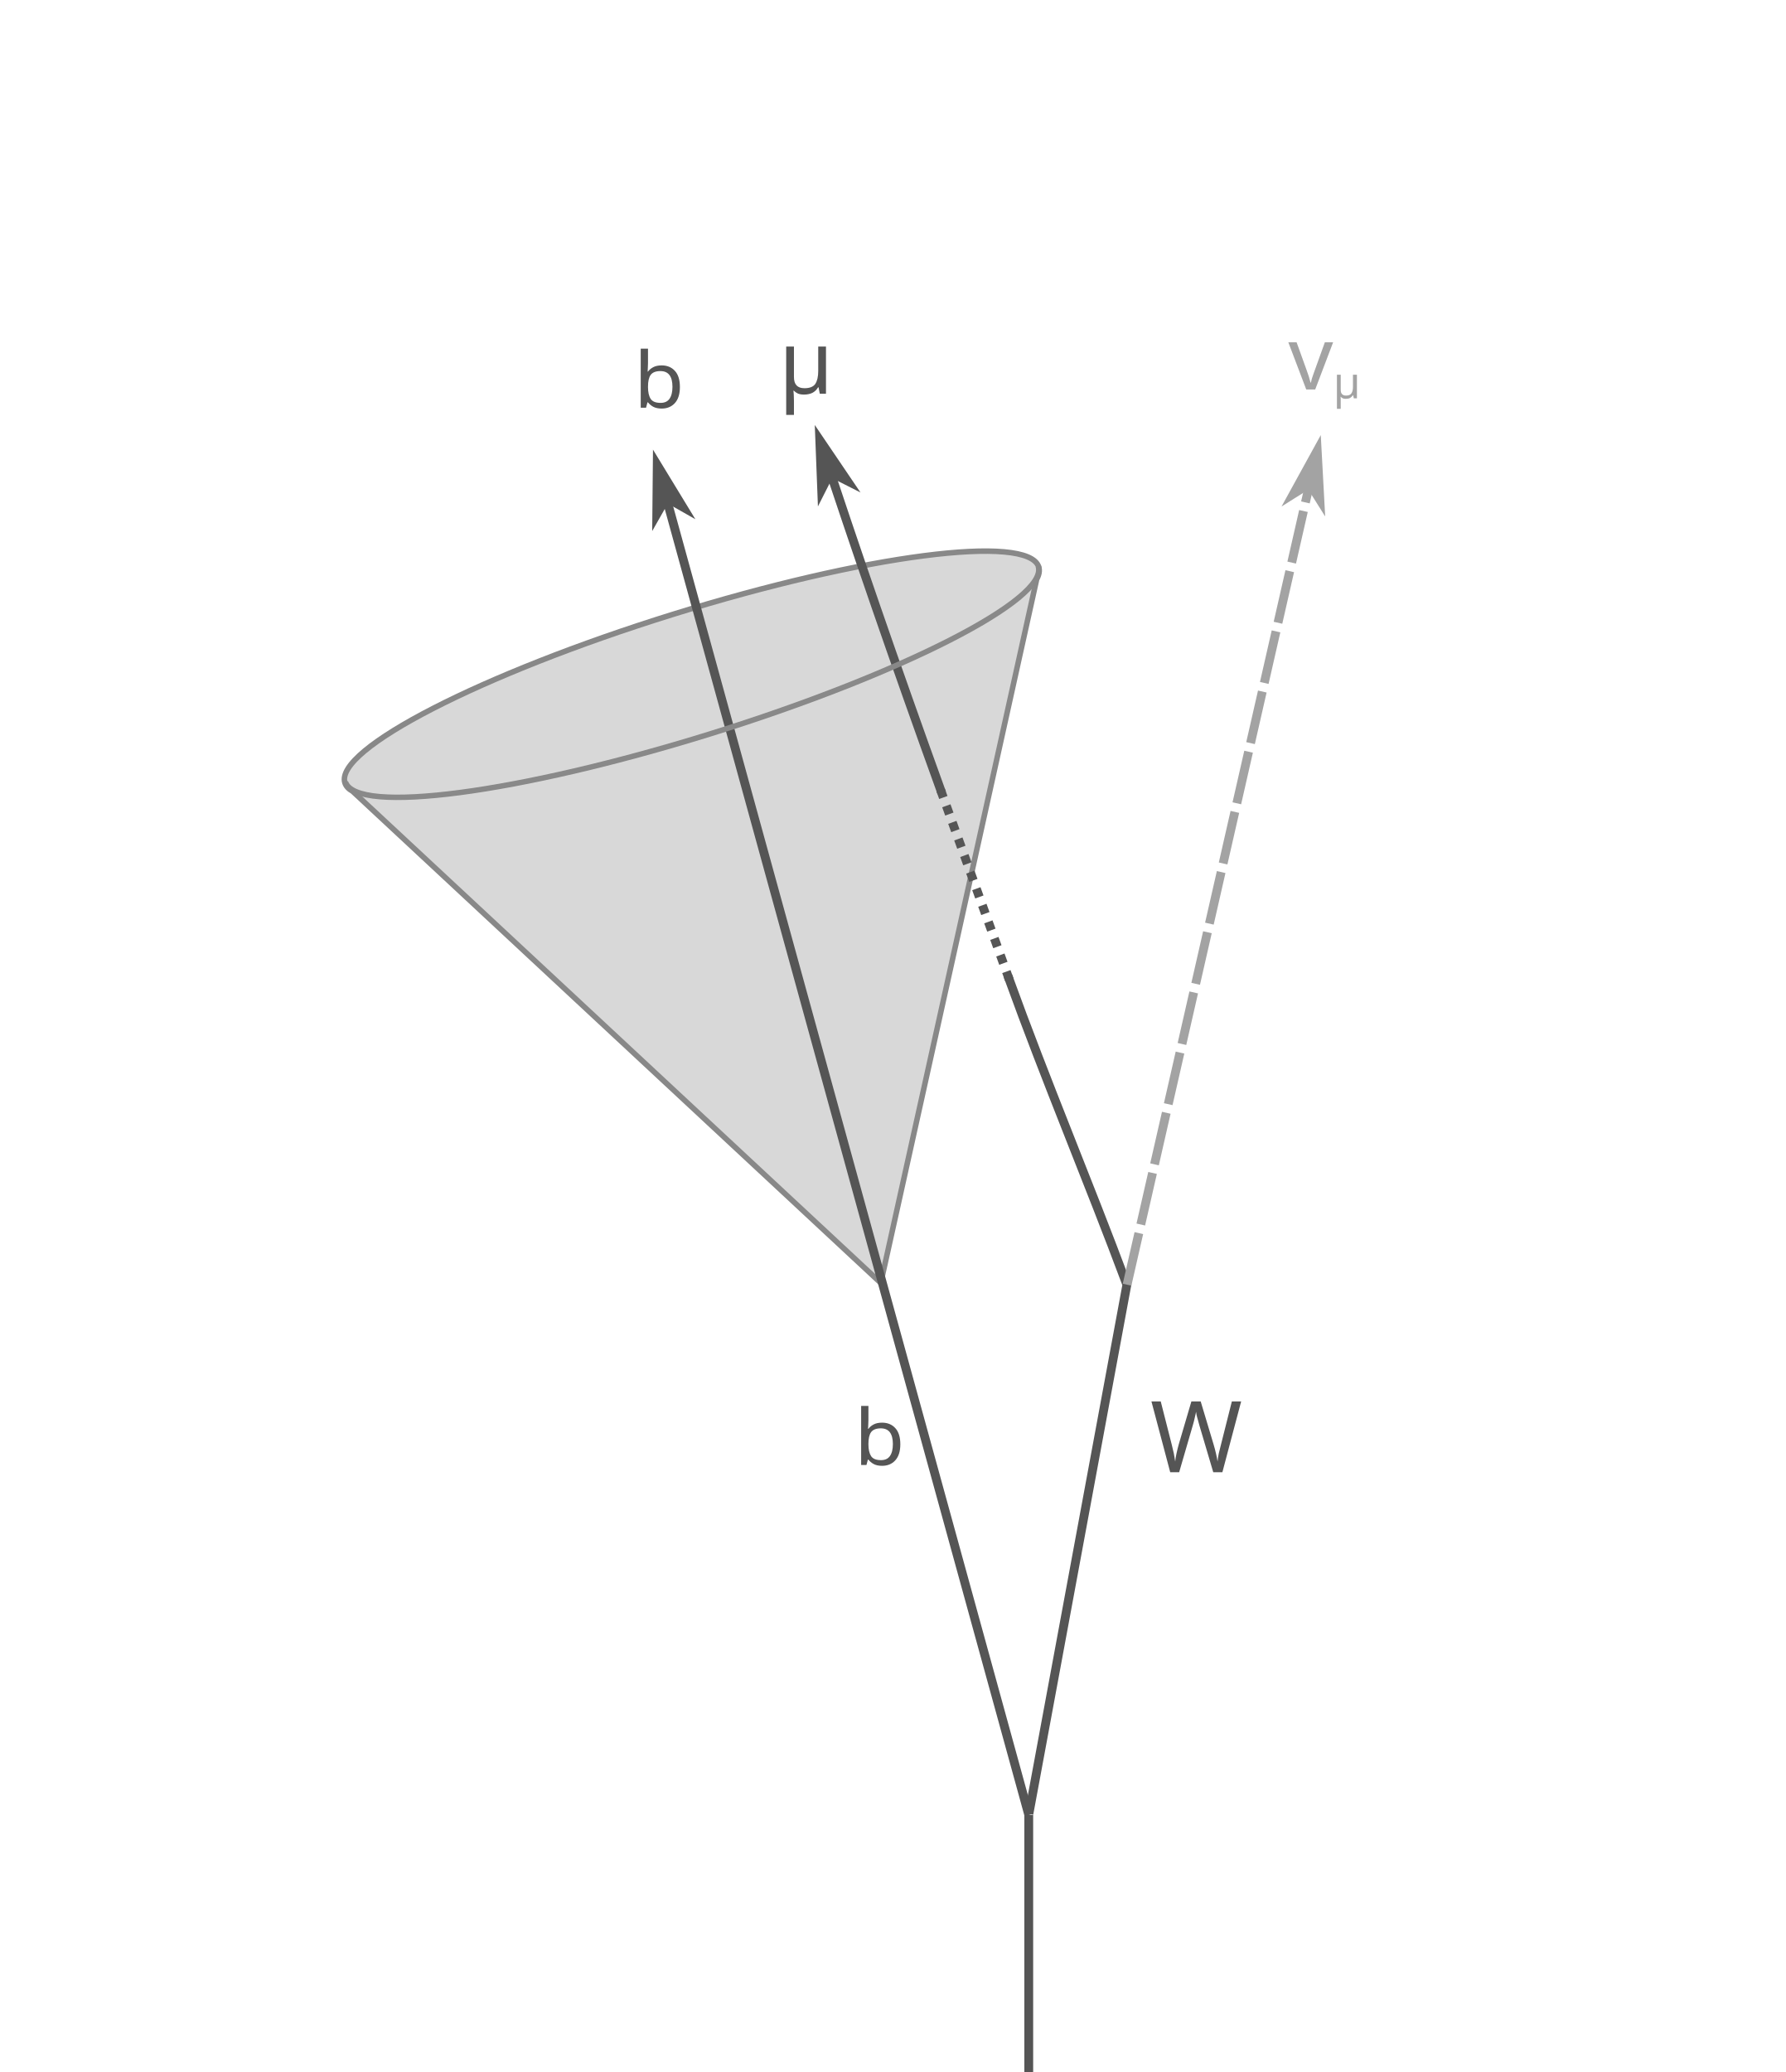
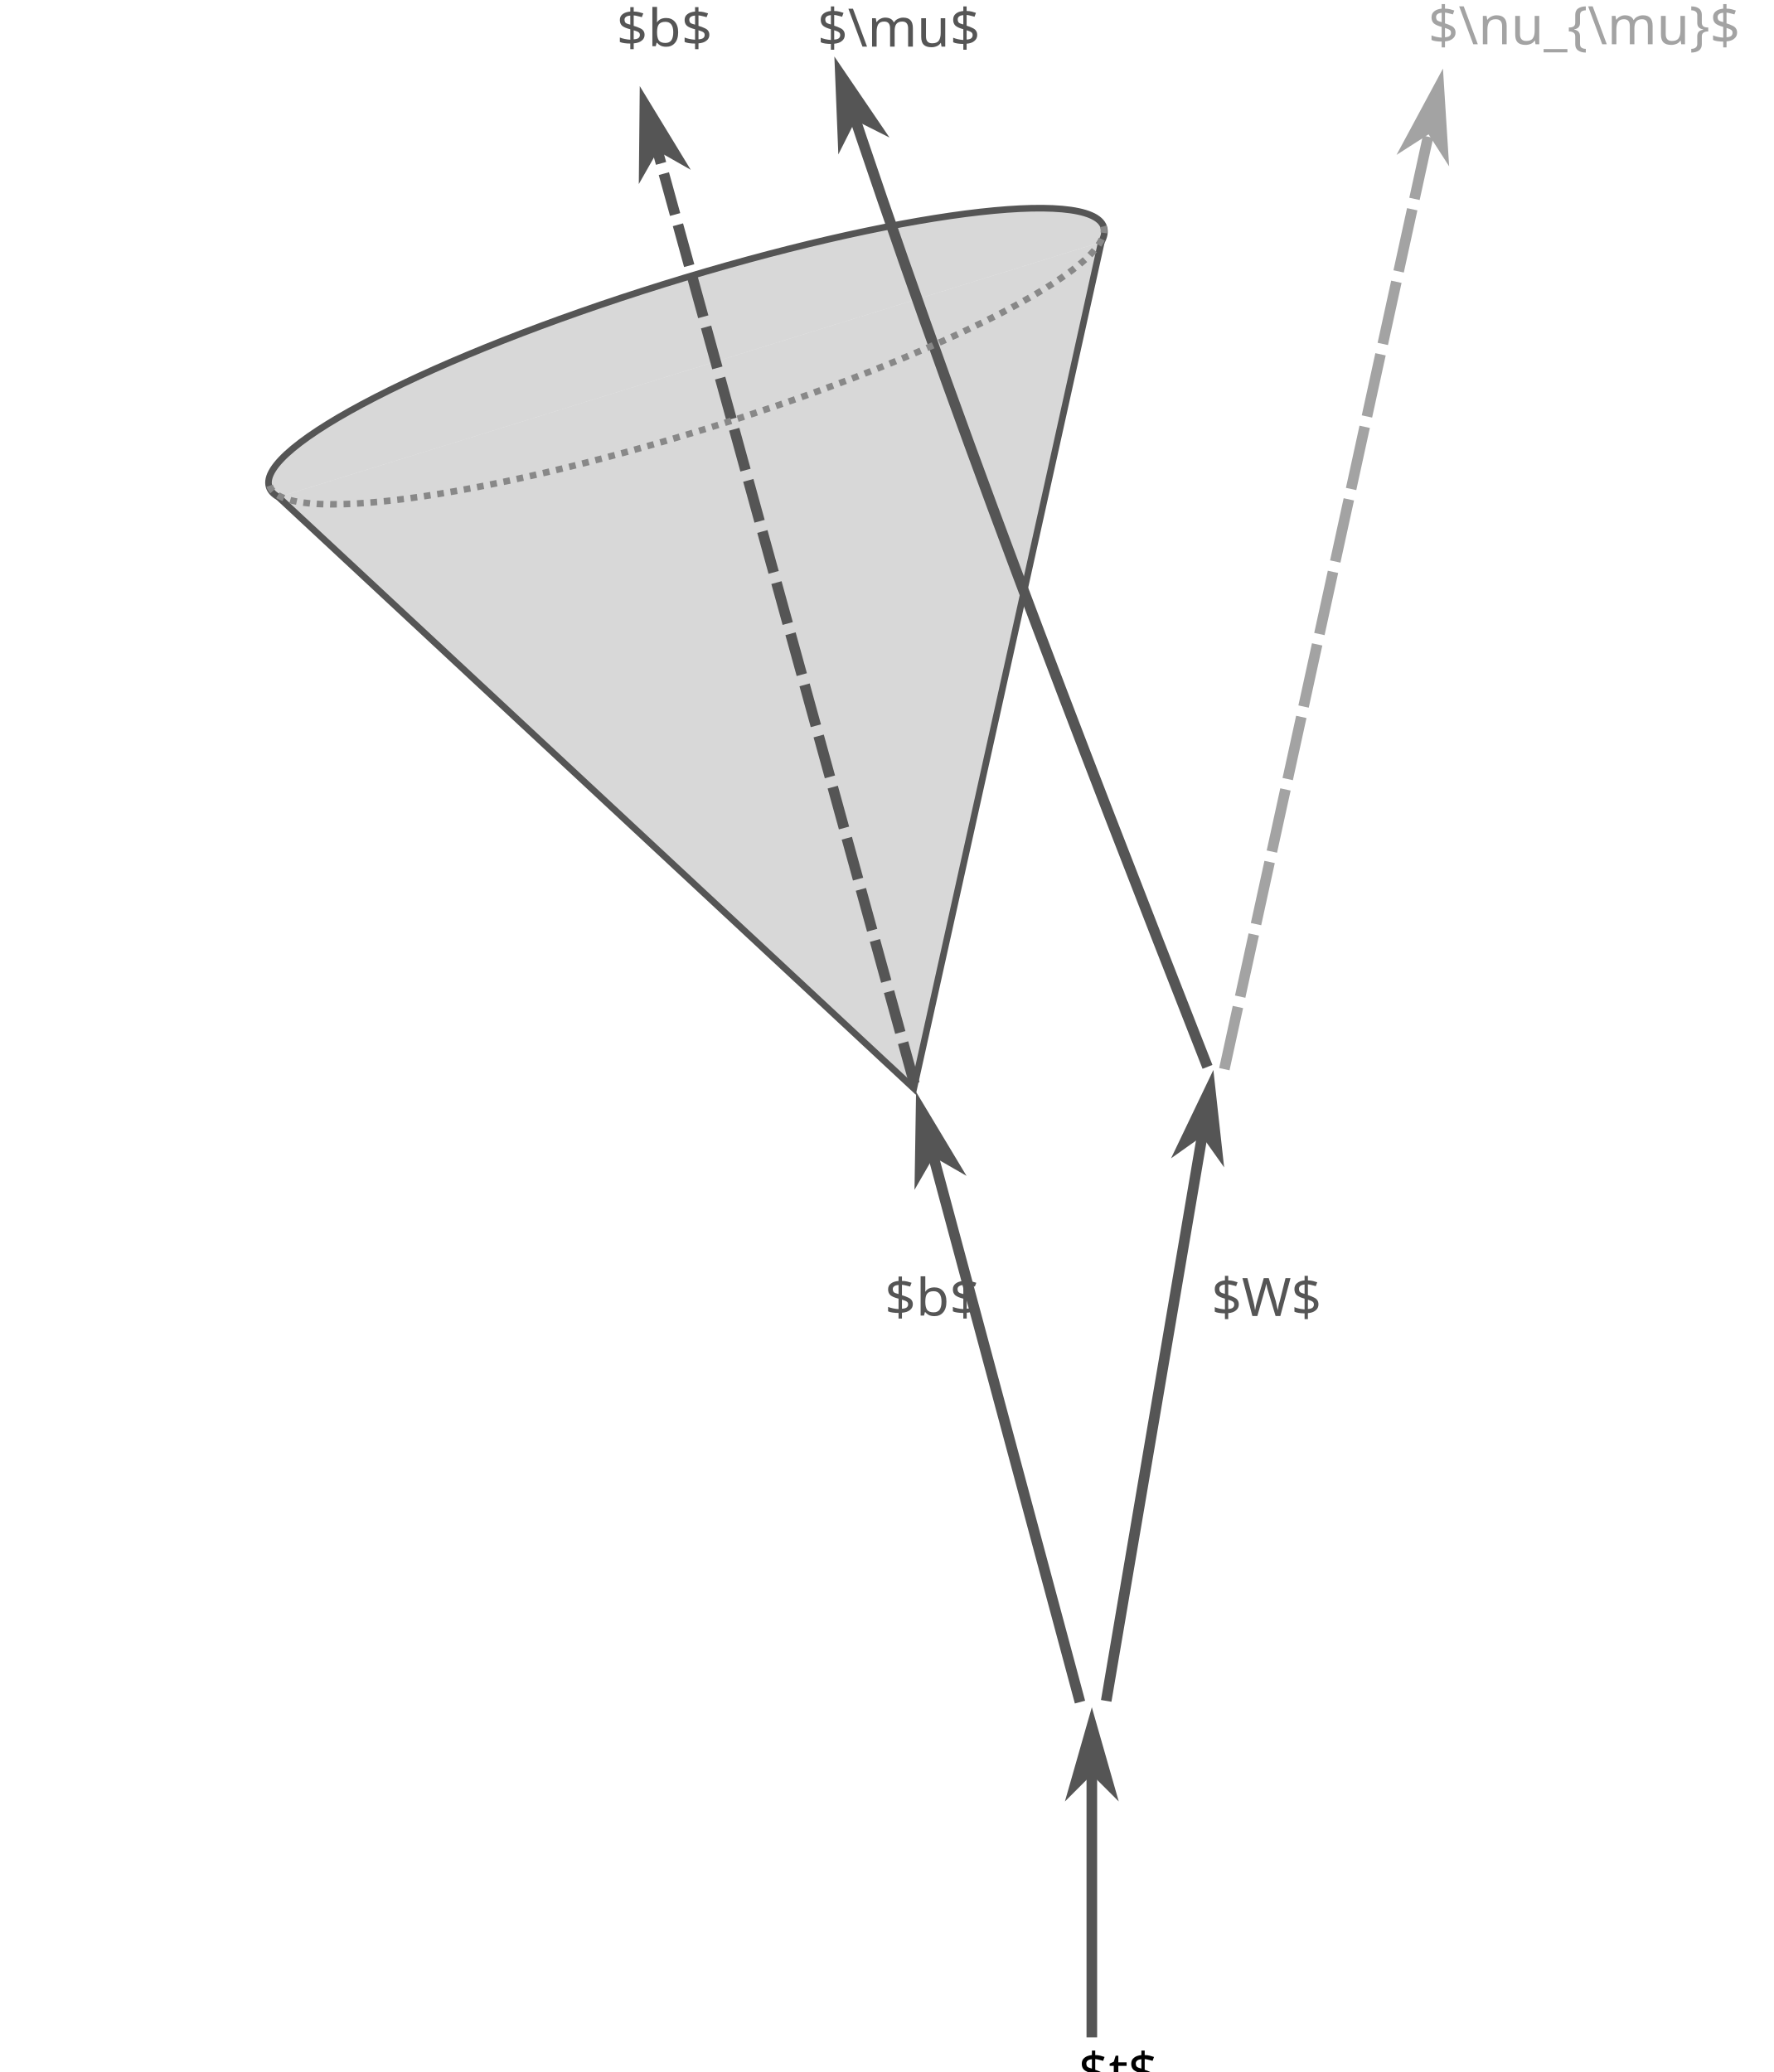
- <svg xmlns="http://www.w3.org/2000/svg" xmlns:xlink="http://www.w3.org/1999/xlink" width="162" height="188" id="svg2" version="1.1">
+ <svg xmlns="http://www.w3.org/2000/svg" xmlns:xlink="http://www.w3.org/1999/xlink" width="133.792" height="156.307" id="svg2" version="1.1">
  <defs id="defs4">
    <marker style="overflow:visible" id="Arrow1Lstart" refX="0" refY="0" orient="auto">
      <path transform="matrix(0.8,0,0,0.8,10,0)" style="fill-rule:evenodd;stroke:#000000;stroke-width:1pt;marker-start:none" d="M 0,0 5,-5 -12.5,0 5,5 0,0 z" id="path3814" />
    </marker>
    <marker style="overflow:visible" id="Arrow1Mend" refX="0" refY="0" orient="auto">
      <path transform="matrix(-0.4,0,0,-0.4,-4,0)" style="fill-rule:evenodd;stroke:#000000;stroke-width:1pt;marker-start:none" d="M 0,0 5,-5 -12.5,0 5,5 0,0 z" id="path3823" />
    </marker>
    <marker style="overflow:visible" id="Arrow1Menda" refX="0" refY="0" orient="auto">
      <path transform="matrix(-0.4,0,0,-0.4,-4,0)" style="fill:#a3a3a3;fill-rule:evenodd;stroke:#a3a3a3;stroke-width:1pt;marker-start:none" d="M 0,0 5,-5 -12.5,0 5,5 0,0 z" id="path5633" />
    </marker>
    <marker style="overflow:visible" id="Arrow1Mendd" refX="0" refY="0" orient="auto">
      <path transform="matrix(-0.4,0,0,-0.4,-4,0)" style="fill:#555555;fill-rule:evenodd;stroke:#555555;stroke-width:1pt;marker-start:none" d="M 0,0 5,-5 -12.5,0 5,5 0,0 z" id="path5697" />
    </marker>
    <marker style="overflow:visible" id="Arrow1Mend5" refX="0" refY="0" orient="auto">
      <path transform="matrix(-0.4,0,0,-0.4,-4,0)" style="fill:#555555;fill-rule:evenodd;stroke:#555555;stroke-width:1pt;marker-start:none" d="M 0,0 5,-5 -12.5,0 5,5 0,0 z" id="path5764" />
    </marker>
  </defs>
-   <g transform="translate(-251.94,-681.9796)" id="layer1">
-     <path id="path4439" d="m 313.004,737.72 c -17.385,5.408 -30.712,12.256 -29.769,15.286 0.096,0.308 0.334,0.566 0.706,0.773 l 23.824,22.176 24.093,22.429 7.125,-32.141 7.02,-31.702 c 0.225,-0.416 0.29,-0.788 0.187,-1.12 -0.943,-3.03 -15.802,-1.109 -33.187,4.3 z" style="fill:#a5a5a5;fill-opacity:0.427;stroke:#888888;stroke-width:0.5;stroke-miterlimit:4;stroke-opacity:1;stroke-dasharray:none;stroke-dashoffset:6.5" />
-     <path id="path2985" d="m 345.286,869.98 0,-23.332 m 0,0 -33.678,-122.354" style="fill:none;stroke:#555555;stroke-width:0.8;stroke-linecap:butt;stroke-linejoin:miter;stroke-miterlimit:4;stroke-opacity:1;stroke-dasharray:none;marker-end:url(#Arrow1Mendd)" />
-     <path id="path2987" d="m 345.3,846.555 8.889,-48.006 c -3.571,-9.574 -7.27,-18.28 -10.793,-28.021 M 337.389,753.919 c -4.246,-11.742 -8.027,-22.734 -11.027,-31.88" style="fill:none;stroke:#555555;stroke-width:0.8;stroke-linecap:butt;stroke-linejoin:miter;stroke-miterlimit:4;stroke-opacity:1;stroke-dasharray:none;marker-end:url(#Arrow1Mend5)" />
-     <path transform="matrix(0.2529639,-0.07869665,0.07609855,0.2446126,255.5022,678.2983)" d="m 265,310.362 c 0,12.229 -55.645,22.143 -124.286,22.143 -68.641,0 -124.286,-9.914 -124.286,-22.143 0,0 0,0 0,0" id="path4460" style="opacity:0.99;fill:#7b4300;fill-opacity:0;stroke:#888888;stroke-width:1.919;stroke-miterlimit:2.6;stroke-opacity:1;stroke-dasharray:none;stroke-dashoffset:0" />
-     <path id="path2989" d="m 354.208,798.544 17.224,-75.55" style="fill:none;stroke:#a3a3a3;stroke-width:0.8;stroke-linecap:butt;stroke-linejoin:miter;stroke-miterlimit:4;stroke-opacity:1;stroke-dasharray:4.8, 0.8;stroke-dashoffset:0;marker-end:url(#Arrow1Menda)" />
-     <text transform="scale(1.029331,0.9715044)" id="text5048" y="740.062" x="300.633" style="font-size:7.249px;font-style:normal;font-weight:normal;line-height:125%;letter-spacing:0px;word-spacing:0px;fill:#555555;fill-opacity:1;stroke:none;font-family:Sans" xml:space="preserve">
-       <tspan y="740.062" x="300.633" id="tspan5050">b</tspan>
+   <g transform="translate(-262.938,-716.2805)" id="layer1">
+     <path style="fill:#a5a5a5;fill-opacity:0.427;stroke:#555555;stroke-width:0.5;stroke-miterlimit:4;stroke-opacity:1;stroke-dasharray:none;stroke-dashoffset:6.5" d="m 283.942,753.779 23.824,22.176 24.093,22.429 7.125,-32.141 7.02,-31.702" id="path4879" />
+     <path style="fill:#a5a5a5;fill-opacity:0.427;stroke:#555555;stroke-width:0.5;stroke-miterlimit:4;stroke-opacity:1;stroke-dasharray:none;stroke-dashoffset:6.5" d="m 346.004,734.54 c 0.225,-0.416 0.29,-0.788 0.187,-1.12 -0.943,-3.03 -15.802,-1.109 -33.187,4.3 -17.385,5.408 -30.712,12.256 -29.769,15.286 0.096,0.308 0.334,0.566 0.706,0.773" id="path4439" />
+     <path style="fill:none;stroke:#555555;stroke-width:0.8;stroke-linecap:butt;stroke-linejoin:miter;stroke-miterlimit:4;stroke-opacity:1;stroke-dasharray:none;marker-end:url(#Arrow1Mendd)" d="m 345.286,869.98 0,-23.332" id="path5423" />
+     <path style="fill:none;stroke:#555555;stroke-width:0.8;stroke-linecap:butt;stroke-linejoin:miter;stroke-miterlimit:4;stroke-opacity:1;stroke-dasharray:none;marker-end:url(#Arrow1Mendd)" d="M 344.393,844.684 332.438,800.169" id="path5427" />
+     <path style="fill:none;stroke:#555555;stroke-width:0.8;stroke-linecap:butt;stroke-linejoin:miter;stroke-miterlimit:4;stroke-opacity:1;stroke-dasharray:3.2, 0.8;stroke-dashoffset:0;marker-end:url(#Arrow1Mendd)" d="M 331.902,798.026 311.608,724.294" id="path2985" />
+     <path style="fill:none;stroke:#555555;stroke-width:0.8;stroke-linecap:butt;stroke-linejoin:miter;stroke-miterlimit:4;stroke-opacity:1;stroke-dasharray:none;marker-end:url(#Arrow1Mend5)" d="m 346.371,844.591 7.818,-46.042" id="path5439" />
+     <path style="fill:none;stroke:#555555;stroke-width:0.8;stroke-linecap:butt;stroke-linejoin:miter;stroke-miterlimit:4;stroke-opacity:1;stroke-dasharray:none;marker-end:url(#Arrow1Mend5)" d="M 354.01,796.763 C 344.013,771.288 334.527,746.779 326.362,722.039" id="path5437" />
+     <path transform="matrix(0.2529639,-0.07869665,0.07609855,0.2446126,255.5022,678.2983)" d="m 265,310.362 c 0,12.229 -55.645,22.143 -124.286,22.143 -68.641,0 -124.286,-9.914 -124.286,-22.143 0,0 0,0 0,0" id="path4460" style="opacity:1;fill:#7b4300;fill-opacity:0;stroke:#888888;stroke-width:1.919;stroke-miterlimit:2.6;stroke-opacity:1;stroke-dasharray:1.919, 1.919;stroke-dashoffset:0" />
+     <path id="path2989" d="m 355.28,796.936 16.152,-73.943" style="fill:none;stroke:#a3a3a3;stroke-width:0.8;stroke-linecap:butt;stroke-linejoin:miter;stroke-miterlimit:4;stroke-opacity:1;stroke-dasharray:4.8, 0.8;stroke-dashoffset:0;marker-end:url(#Arrow1Menda)" />
+     <text transform="scale(1.029331,0.9715044)" id="text5048" y="740.874" x="300.613" style="font-size:4px;font-style:normal;font-weight:normal;line-height:125%;letter-spacing:0px;word-spacing:0px;fill:#555555;fill-opacity:1;stroke:none;font-family:Sans" xml:space="preserve">
+       <tspan y="740.874" x="300.613" id="tspan5050">$b$</tspan>
    </text>
    <text transform="translate(232.2902,705.6608)" id="text5052" y="4.443" x="33.335" style="font-size:40px;font-style:normal;font-weight:normal;line-height:125%;letter-spacing:0px;word-spacing:0px;fill:#000000;fill-opacity:1;stroke:none;font-family:Sans" xml:space="preserve">
      <tspan y="4.443" x="33.335" id="tspan5054" />
    </text>
-     <text id="text5060" y="717.704" x="322.591" style="font-size:8px;font-style:normal;font-weight:normal;line-height:125%;letter-spacing:0px;word-spacing:0px;fill:#555555;fill-opacity:1;stroke:none;font-family:Sans" xml:space="preserve">
-       <tspan y="717.704" x="322.591" id="tspan5062">µ</tspan>
+     <text id="text5060" y="719.797" x="324.591" style="font-size:4px;font-style:normal;font-weight:normal;line-height:125%;letter-spacing:0px;word-spacing:0px;fill:#555555;fill-opacity:1;stroke:none;font-family:Sans" xml:space="preserve">
+       <tspan y="719.797" x="324.591" id="tspan5062">$\mu$</tspan>
    </text>
-     <text id="text5064" y="717.32" x="368.84" style="font-size:14.233px;font-style:normal;font-weight:normal;line-height:125%;letter-spacing:0px;word-spacing:0px;fill:#a3a3a3;fill-opacity:1;stroke:none;font-family:Sans" xml:space="preserve">
-       <tspan style="font-size:8px;fill:#a3a3a3;fill-opacity:1" y="717.32" x="368.84" id="tspan5066">v<tspan id="tspan5068" style="font-size:4px;baseline-shift:sub;fill:#a3a3a3;fill-opacity:1">µ</tspan>
+     <text id="text5064" y="719.619" x="370.658" style="font-size:4px;font-style:normal;font-weight:normal;line-height:125%;letter-spacing:0px;word-spacing:0px;fill:#a3a3a3;fill-opacity:1;stroke:none;font-family:Sans" xml:space="preserve">
+       <tspan style="font-size:4px;fill:#a3a3a3;fill-opacity:1" y="719.619" x="370.658" id="tspan5066">$\nu_{\mu}$<tspan id="tspan5068" style="font-size:4px;baseline-shift:sub;fill:#a3a3a3;fill-opacity:1" />
      </tspan>
    </text>
-     <text id="text5622" y="815.557" x="356.31" style="font-size:9px;font-style:normal;font-weight:normal;line-height:125%;letter-spacing:0px;word-spacing:0px;fill:#555555;fill-opacity:1;stroke:none;font-family:Sans" xml:space="preserve">
-       <tspan y="815.557" x="356.31" id="tspan5624">W</tspan>
+     <text id="text5622" y="815.557" x="354.31" style="font-size:9px;font-style:normal;font-weight:normal;line-height:125%;letter-spacing:0px;word-spacing:0px;fill:#555555;fill-opacity:1;stroke:none;font-family:Sans" xml:space="preserve">
+       <tspan y="815.557" x="354.31" id="tspan5624" style="font-size:4px">$W$</tspan>
    </text>
-     <use x="0" y="0" xlink:href="#text5048" id="use5886" transform="translate(20,95.92855)" width="162.023" height="188.202" style="fill:#555555;fill-opacity:1" />
-     <path style="fill:none;stroke:#555555;stroke-width:0.8;stroke-linecap:butt;stroke-linejoin:miter;stroke-miterlimit:4;stroke-opacity:1;stroke-dasharray:0.8, 0.8;stroke-dashoffset:0" d="m 343.527,770.887 -6.235,-17.22" id="path5971" />
+     <use x="0" y="0" xlink:href="#text5048" id="use5886" transform="translate(20.23223,95.75999)" width="162.023" height="188.202" style="fill:#555555;fill-opacity:1" />
+     <text xml:space="preserve" style="font-size:40px;font-style:italic;font-weight:normal;line-height:125%;letter-spacing:0px;word-spacing:0px;fill:#000000;fill-opacity:1;stroke:none;font-family:Sans;-inkscape-font-specification:Sans Italic" x="344.276" y="874" id="text5441">
+       <tspan id="tspan5443" x="344.276" y="874" style="font-size:4px;font-style:normal;-inkscape-font-specification:Sans">$t$</tspan>
+     </text>
  </g>
-   <g transform="translate(-19.64974,23.68115)" id="layer2" />
+   <g transform="translate(-30.64774,-10.61974)" id="layer2" />
</svg>
